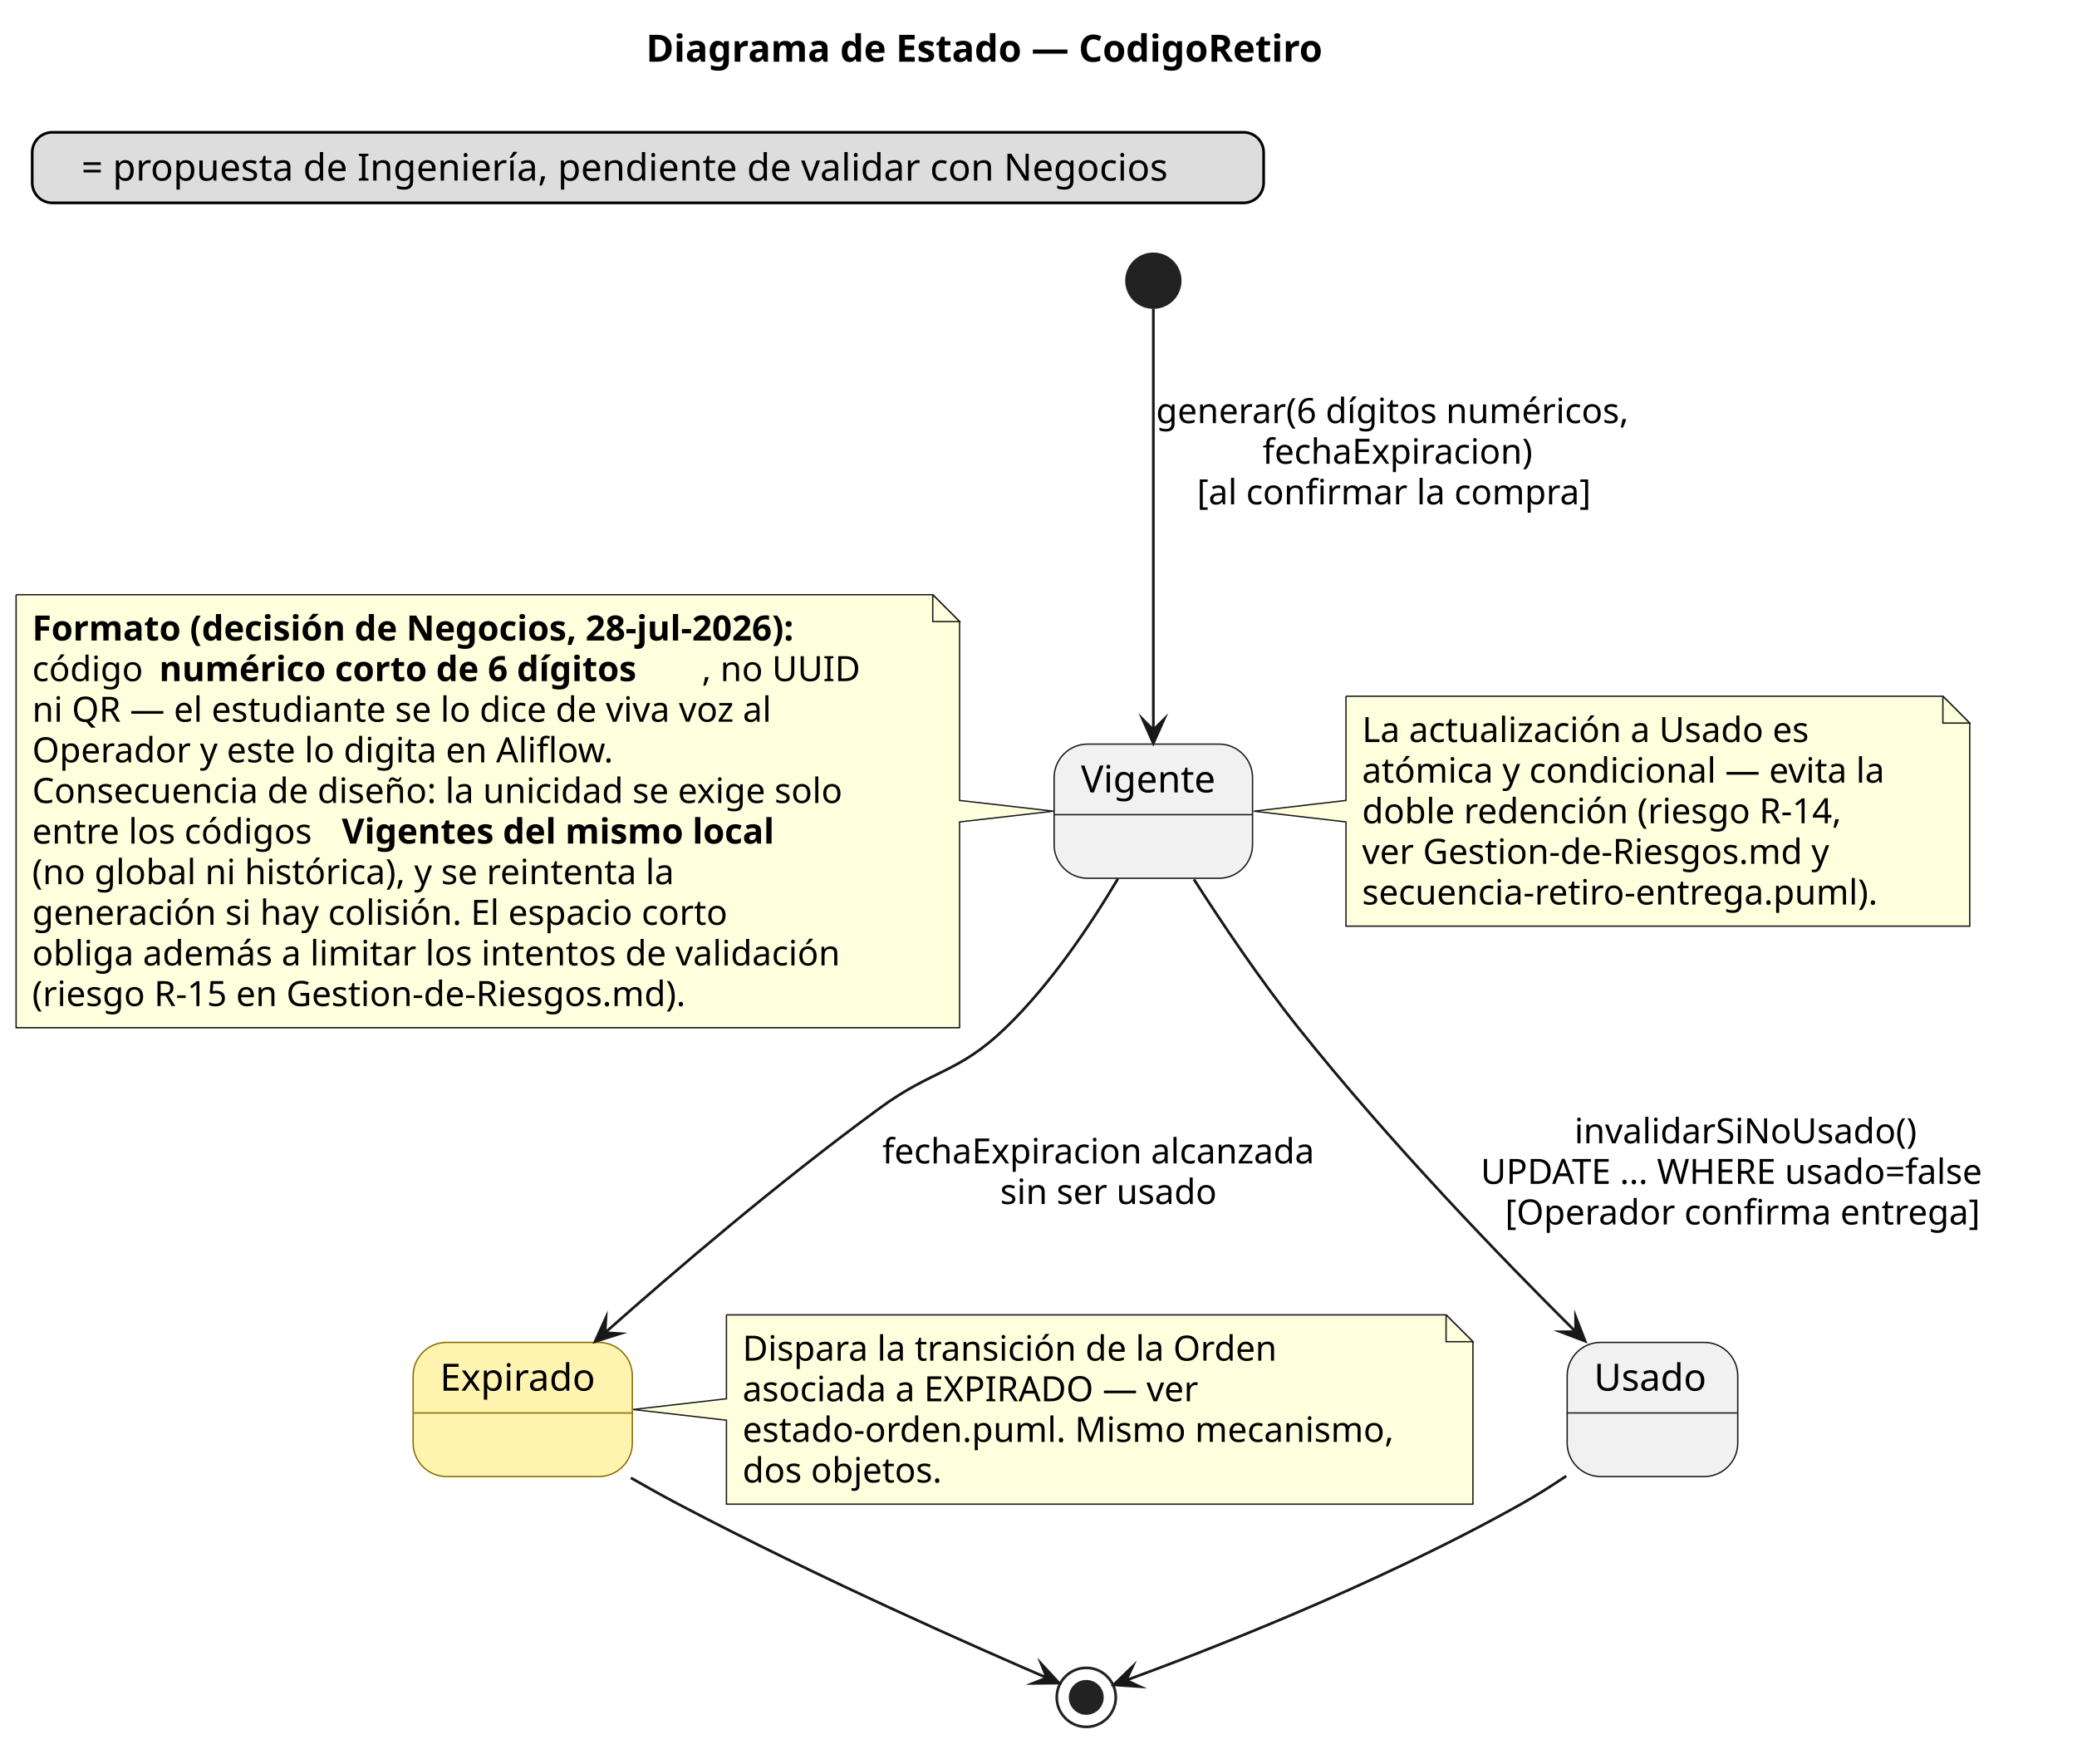
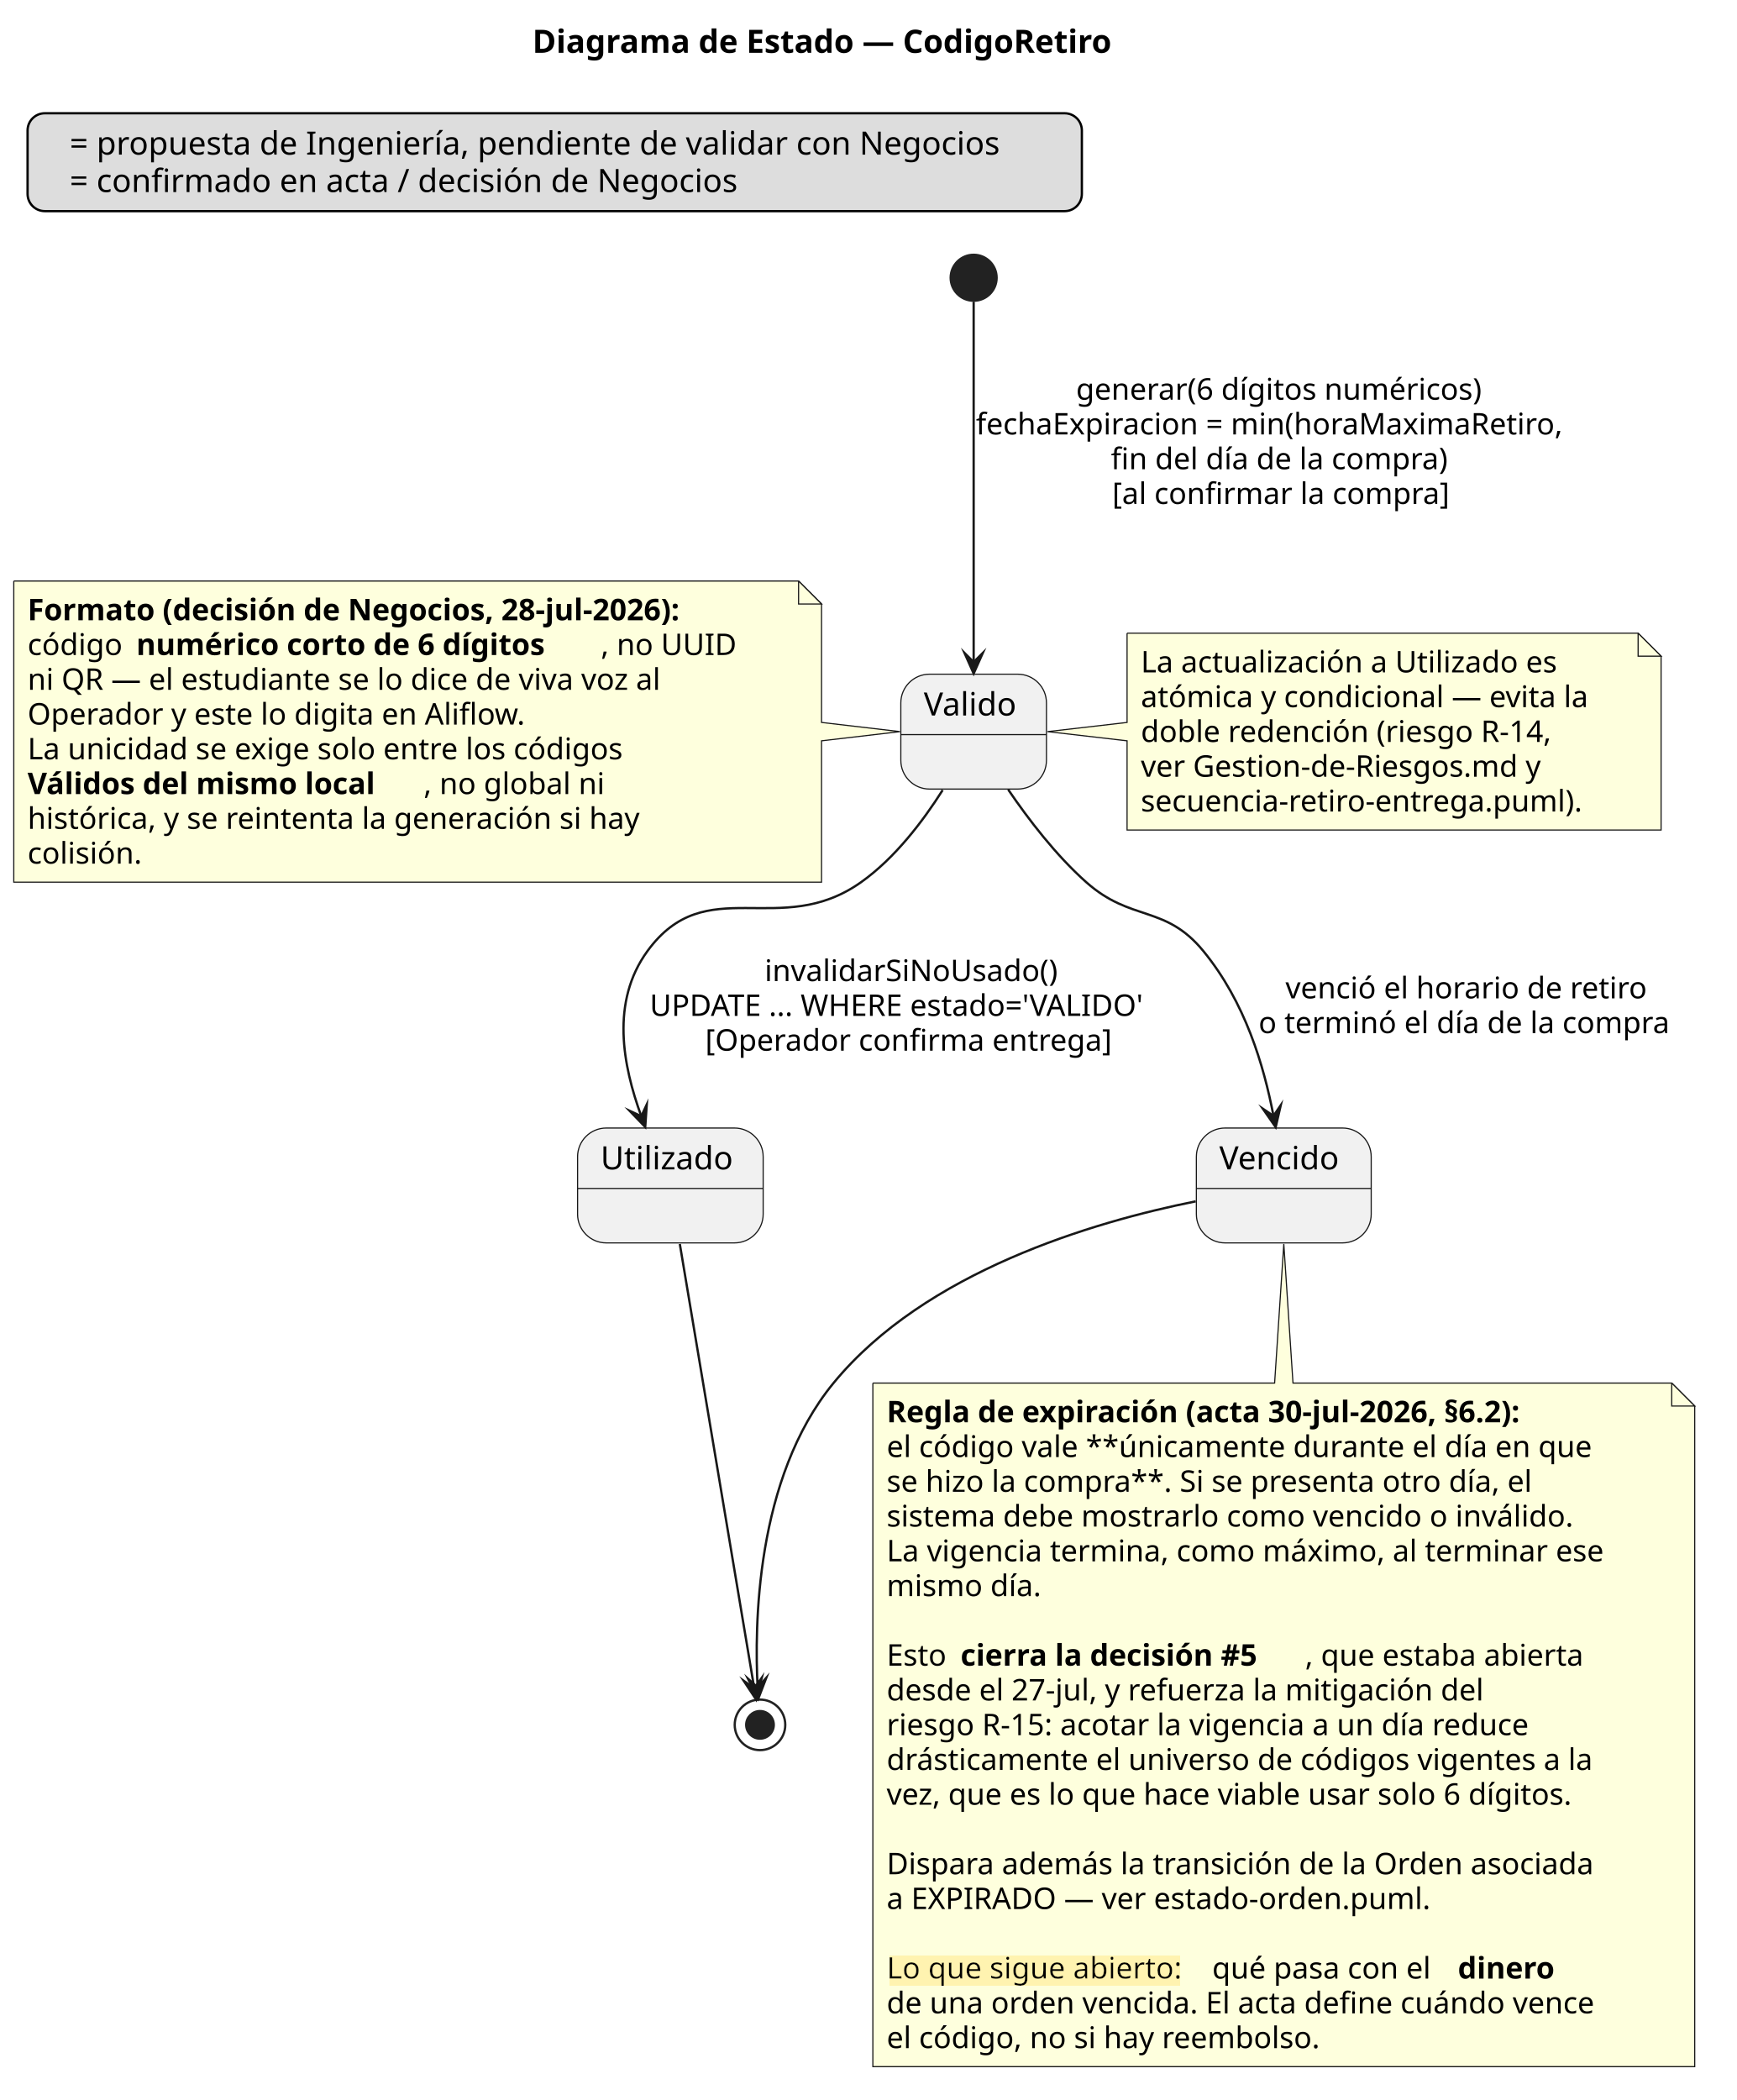
- <svg xmlns="http://www.w3.org/2000/svg" version="1.1" data-diagram-type="STATE" style="width:774px;height:657px;background:#FFFFFF;" width="774px" height="657px" viewBox="0 0 774 657" zoomAndPan="magnify" preserveAspectRatio="none" contentStyleType="text/css">
+ <svg xmlns="http://www.w3.org/2000/svg" version="1.1" data-diagram-type="STATE" style="width:756px;height:914px;background:#FFFFFF;" width="756px" height="914px" viewBox="0 0 756 914" zoomAndPan="magnify" preserveAspectRatio="none" contentStyleType="text/css">
  <defs>
-     <filter id="b1bjf6ti3e1fy20" x="0" y="0" width="1" height="1">
+     <filter id="b2jfjqkpe7c200" x="0" y="0" width="1" height="1">
      <feFlood flood-color="#FFF3B0" result="flood" />
+       <feComposite in="SourceGraphic" in2="flood" operator="over" />
+     </filter>
+     <filter id="b2jfjqkpe7c201" x="0" y="0" width="1" height="1">
+       <feFlood flood-color="#F1F1F1" result="flood" />
      <feComposite in="SourceGraphic" in2="flood" operator="over" />
    </filter>
  </defs>
  <g font-family="sans-serif" lengthAdjust="spacing">
    <g class="title" data-source-line="1">
-       <text x="240.747" y="22.995" fill="#000" font-size="14" textLength="285.605" font-weight="700">Diagrama de Estado — CodigoRetiro</text>
+       <text x="231.723" y="22.995" fill="#000" font-size="14" textLength="285.605" font-weight="700">Diagrama de Estado — CodigoRetiro</text>
    </g>
    <g class="legend" data-source-line="8">
-       <rect x="12" y="49.297" width="458.902" height="26.297" fill="#DDD" style="stroke:#000;stroke-width:1;" rx="7.5" ry="7.5" />
-       <text x="17" y="67.292" fill="#000" font-size="14" textLength="8.9" filter="url(#b1bjf6ti3e1fy20)">  </text>
+       <rect x="12" y="49.297" width="458.902" height="42.594" fill="#DDD" style="stroke:#000;stroke-width:1;" rx="7.5" ry="7.5" />
+       <text x="17" y="67.292" fill="#000" font-size="14" textLength="8.9" filter="url(#b2jfjqkpe7c200)">  </text>
      <text x="30.351" y="67.292" fill="#000" font-size="14" textLength="435.552">= propuesta de Ingeniería, pendiente de validar con Negocios</text>
+       <text x="17" y="83.589" fill="#000" font-size="14" textLength="8.9" filter="url(#b2jfjqkpe7c201)">  </text>
+       <text x="30.351" y="83.589" fill="#000" font-size="14" textLength="314.002">= confirmado en acta / decisión de Negocios</text>
    </g>
-     <g class="entity" data-qualified-name="Expirado" id="ent0001" data-source-line="12">
-       <rect x="153.95" y="500.184" width="81.694" height="50" fill="#FFF3B0" style="stroke:#8A6D00;stroke-width:0.5;" rx="12.5" ry="12.5" />
-       <line x1="153.95" y1="526.481" x2="235.644" y2="526.481" style="stroke:#8A6D00;stroke-width:0.5;" />
-       <text x="163.95" y="518.179" fill="#000" font-size="14" textLength="61.694">Expirado</text>
+     <g class="start_entity" data-qualified-name=".start." id="ent0001" data-source-line="13">
+       <ellipse cx="423.8" cy="120.891" rx="10" ry="10" fill="#222" style="stroke:#222;stroke-width:1;" />
    </g>
-     <g class="start_entity" data-qualified-name=".start." id="ent0002" data-source-line="14">
-       <ellipse cx="429.8" cy="104.594" rx="10" ry="10" fill="#222" style="stroke:#222;stroke-width:1;" />
+     <g class="entity" data-qualified-name="Valido" id="ent0002" data-source-line="13">
+       <rect x="392.1" y="293.431" width="63.388" height="50" fill="#F1F1F1" style="stroke:#181818;stroke-width:0.5;" rx="12.5" ry="12.5" />
+       <line x1="392.1" y1="319.728" x2="455.488" y2="319.728" style="stroke:#181818;stroke-width:0.5;" />
+       <text x="402.1" y="311.426" fill="#000" font-size="14" textLength="43.388">Valido</text>
    </g>
-     <g class="entity" data-qualified-name="Vigente" id="ent0003" data-source-line="14">
-       <rect x="392.82" y="277.254" width="73.942" height="50" fill="#F1F1F1" style="stroke:#181818;stroke-width:0.5;" rx="12.5" ry="12.5" />
-       <line x1="392.82" y1="303.551" x2="466.762" y2="303.551" style="stroke:#181818;stroke-width:0.5;" />
-       <text x="402.82" y="295.249" fill="#000" font-size="14" textLength="53.942">Vigente</text>
+     <g class="entity" data-qualified-name="Utilizado" id="ent0004" data-source-line="15">
+       <rect x="251.4" y="490.961" width="80.785" height="50" fill="#F1F1F1" style="stroke:#181818;stroke-width:0.5;" rx="12.5" ry="12.5" />
+       <line x1="251.4" y1="517.258" x2="332.185" y2="517.258" style="stroke:#181818;stroke-width:0.5;" />
+       <text x="261.4" y="508.956" fill="#000" font-size="14" textLength="60.785">Utilizado</text>
    </g>
-     <g class="entity" data-qualified-name="Usado" id="ent0005" data-source-line="16">
-       <rect x="584.01" y="500.184" width="63.572" height="50" fill="#F1F1F1" style="stroke:#181818;stroke-width:0.5;" rx="12.5" ry="12.5" />
-       <line x1="584.01" y1="526.481" x2="647.582" y2="526.481" style="stroke:#181818;stroke-width:0.5;" />
-       <text x="594.01" y="518.179" fill="#000" font-size="14" textLength="43.572">Usado</text>
+     <g class="entity" data-qualified-name="Vencido" id="ent0006" data-source-line="17">
+       <rect x="520.74" y="490.961" width="76.103" height="50" fill="#F1F1F1" style="stroke:#181818;stroke-width:0.5;" rx="12.5" ry="12.5" />
+       <line x1="520.74" y1="517.258" x2="596.843" y2="517.258" style="stroke:#181818;stroke-width:0.5;" />
+       <text x="530.74" y="508.956" fill="#000" font-size="14" textLength="56.103">Vencido</text>
    </g>
-     <g class="end_entity" data-qualified-name=".end." id="ent0008" data-source-line="20">
-       <ellipse cx="404.8" cy="632.454" rx="11" ry="11" fill="none" style="stroke:#222;stroke-width:1;" />
-       <ellipse cx="404.8" cy="632.454" rx="6" ry="6" fill="#222" style="stroke:#222;stroke-width:1;" />
+     <g class="end_entity" data-qualified-name=".end." id="ent0008" data-source-line="19">
+       <ellipse cx="330.8" cy="750.721" rx="11" ry="11" fill="none" style="stroke:#222;stroke-width:1;" />
+       <ellipse cx="330.8" cy="750.721" rx="6" ry="6" fill="#222" style="stroke:#222;stroke-width:1;" />
    </g>
-     <g class="entity" data-qualified-name="GMN11" id="ent0012" data-source-line="24">
-       <path d="M501.58,259.424 L501.58,298.254 L467.25,302.254 L501.58,306.254 L501.58,345.088 A0,0 0 0 0 501.58,345.088 L734.02,345.088 A0,0 0 0 0 734.02,345.088 L734.02,269.424 L724.02,259.424 L501.58,259.424 A0,0 0 0 0 501.58,259.424" style="stroke:#181818;stroke-width:0.5;" fill="#FEFFDD" />
-       <path d="M724.02,259.424 L724.02,269.424 L734.02,269.424 L724.02,259.424" style="stroke:#181818;stroke-width:0.5;" fill="#FEFFDD" />
-       <text x="507.58" y="276.491" fill="#000" font-size="13" textLength="180.318">La actualización a Usado es</text>
-       <text x="507.58" y="291.623" fill="#000" font-size="13" textLength="211.44">atómica y condicional — evita la</text>
-       <text x="507.58" y="306.756" fill="#000" font-size="13" textLength="192.651">doble redención (riesgo R-14,</text>
-       <text x="507.58" y="321.889" fill="#000" font-size="13" textLength="187.814">ver Gestion-de-Riesgos.md y</text>
-       <text x="507.58" y="337.022" fill="#000" font-size="13" textLength="206.851">secuencia-retiro-entrega.puml).</text>
+     <g class="entity" data-qualified-name="GMN11" id="ent0012" data-source-line="23">
+       <path d="M490.58,275.591 L490.58,314.431 L455.96,318.431 L490.58,322.431 L490.58,361.255 A0,0 0 0 0 490.58,361.255 L723.02,361.255 A0,0 0 0 0 723.02,361.255 L723.02,285.591 L713.02,275.591 L490.58,275.591 A0,0 0 0 0 490.58,275.591" style="stroke:#181818;stroke-width:0.5;" fill="#FEFFDD" />
+       <path d="M713.02,275.591 L713.02,285.591 L723.02,285.591 L713.02,275.591" style="stroke:#181818;stroke-width:0.5;" fill="#FEFFDD" />
+       <text x="496.58" y="292.658" fill="#000" font-size="13" textLength="196.301">La actualización a Utilizado es</text>
+       <text x="496.58" y="307.79" fill="#000" font-size="13" textLength="211.44">atómica y condicional — evita la</text>
+       <text x="496.58" y="322.923" fill="#000" font-size="13" textLength="192.651">doble redención (riesgo R-14,</text>
+       <text x="496.58" y="338.056" fill="#000" font-size="13" textLength="187.814">ver Gestion-de-Riesgos.md y</text>
+       <text x="496.58" y="353.189" fill="#000" font-size="13" textLength="206.851">secuencia-retiro-entrega.puml).</text>
    </g>
-     <g class="entity" data-qualified-name="GMN14" id="ent0015" data-source-line="32">
-       <path d="M6,221.594 L6,382.922 A0,0 0 0 0 6,382.922 L357.592,382.922 A0,0 0 0 0 357.592,382.922 L357.592,306.254 L392.58,302.254 L357.592,298.254 L357.592,231.594 L347.592,221.594 L6,221.594 A0,0 0 0 0 6,221.594" style="stroke:#181818;stroke-width:0.5;" fill="#FEFFDD" />
-       <path d="M347.592,221.594 L347.592,231.594 L357.592,231.594 L347.592,221.594" style="stroke:#181818;stroke-width:0.5;" fill="#FEFFDD" />
-       <text x="12" y="238.661" fill="#000" font-size="13" textLength="330.592" font-weight="700">Formato (decisión de Negocios, 28-jul-2026):</text>
-       <text x="12" y="253.793" fill="#000" font-size="13" textLength="43.17">código</text>
-       <text x="59.303" y="253.793" fill="#000" font-size="13" textLength="202.249" font-weight="700">numérico corto de 6 dígitos</text>
-       <text x="261.552" y="253.793" fill="#000" font-size="13" textLength="61.464">, no UUID</text>
-       <text x="12" y="268.926" fill="#000" font-size="13" textLength="301.063">ni QR — el estudiante se lo dice de viva voz al</text>
-       <text x="12" y="284.059" fill="#000" font-size="13" textLength="233.314">Operador y este lo digita en Aliflow.</text>
-       <text x="12" y="299.192" fill="#000" font-size="13" textLength="326.289">Consecuencia de diseño: la unicidad se exige solo</text>
-       <text x="12" y="314.325" fill="#000" font-size="13" textLength="111.224">entre los códigos</text>
-       <text x="127.356" y="314.325" fill="#000" font-size="13" textLength="183.358" font-weight="700">Vigentes del mismo local</text>
-       <text x="12" y="329.458" fill="#000" font-size="13" textLength="260.273">(no global ni histórica), y se reintenta la</text>
-       <text x="12" y="344.59" fill="#000" font-size="13" textLength="279.887">generación si hay colisión. El espacio corto</text>
-       <text x="12" y="359.723" fill="#000" font-size="13" textLength="323.718">obliga además a limitar los intentos de validación</text>
-       <text x="12" y="374.856" fill="#000" font-size="13" textLength="263.929">(riesgo R-15 en Gestion-de-Riesgos.md).</text>
+     <g class="entity" data-qualified-name="GMN14" id="ent0015" data-source-line="31">
+       <path d="M6,252.891 L6,383.953 A0,0 0 0 0 6,383.953 L357.592,383.953 A0,0 0 0 0 357.592,383.953 L357.592,322.431 L391.74,318.431 L357.592,314.431 L357.592,262.891 L347.592,252.891 L6,252.891 A0,0 0 0 0 6,252.891" style="stroke:#181818;stroke-width:0.5;" fill="#FEFFDD" />
+       <path d="M347.592,252.891 L347.592,262.891 L357.592,262.891 L347.592,252.891" style="stroke:#181818;stroke-width:0.5;" fill="#FEFFDD" />
+       <text x="12" y="269.958" fill="#000" font-size="13" textLength="330.592" font-weight="700">Formato (decisión de Negocios, 28-jul-2026):</text>
+       <text x="12" y="285.09" fill="#000" font-size="13" textLength="43.17">código</text>
+       <text x="59.303" y="285.09" fill="#000" font-size="13" textLength="202.249" font-weight="700">numérico corto de 6 dígitos</text>
+       <text x="261.552" y="285.09" fill="#000" font-size="13" textLength="61.464">, no UUID</text>
+       <text x="12" y="300.223" fill="#000" font-size="13" textLength="301.063">ni QR — el estudiante se lo dice de viva voz al</text>
+       <text x="12" y="315.356" fill="#000" font-size="13" textLength="233.314">Operador y este lo digita en Aliflow.</text>
+       <text x="12" y="330.489" fill="#000" font-size="13" textLength="279.03">La unicidad se exige solo entre los códigos</text>
+       <text x="12" y="345.622" fill="#000" font-size="13" textLength="172.415" font-weight="700">Válidos del mismo local</text>
+       <text x="184.415" y="345.622" fill="#000" font-size="13" textLength="84.221">, no global ni</text>
+       <text x="12" y="360.754" fill="#000" font-size="13" textLength="289.472">histórica, y se reintenta la generación si hay</text>
+       <text x="12" y="375.887" fill="#000" font-size="13" textLength="53.035">colisión.</text>
    </g>
-     <g class="entity" data-qualified-name="GMN17" id="ent0018" data-source-line="45">
-       <path d="M270.71,489.924 L270.71,521.184 L235.95,525.184 L270.71,529.184 L270.71,560.455 A0,0 0 0 0 270.71,560.455 L548.892,560.455 A0,0 0 0 0 548.892,560.455 L548.892,499.924 L538.892,489.924 L270.71,489.924 A0,0 0 0 0 270.71,489.924" style="stroke:#181818;stroke-width:0.5;" fill="#FEFFDD" />
-       <path d="M538.892,489.924 L538.892,499.924 L548.892,499.924 L538.892,489.924" style="stroke:#181818;stroke-width:0.5;" fill="#FEFFDD" />
-       <text x="276.71" y="506.991" fill="#000" font-size="13" textLength="214.043">Dispara la transición de la Orden</text>
-       <text x="276.71" y="522.123" fill="#000" font-size="13" textLength="183.13">asociada a EXPIRADO — ver</text>
-       <text x="276.71" y="537.256" fill="#000" font-size="13" textLength="257.182">estado-orden.puml. Mismo mecanismo,</text>
-       <text x="276.71" y="552.389" fill="#000" font-size="13" textLength="78.882">dos objetos.</text>
+     <g class="entity" data-qualified-name="GMN17" id="ent0018" data-source-line="42">
+       <path d="M379.93,601.961 L379.93,899.484 A0,0 0 0 0 379.93,899.484 L737.654,899.484 A0,0 0 0 0 737.654,899.484 L737.654,611.961 L727.654,601.961 L562.8,601.961 L558.8,541.431 L554.8,601.961 L379.93,601.961 A0,0 0 0 0 379.93,601.961" style="stroke:#181818;stroke-width:0.5;" fill="#FEFFDD" />
+       <path d="M727.654,601.961 L727.654,611.961 L737.654,611.961 L727.654,601.961" style="stroke:#181818;stroke-width:0.5;" fill="#FEFFDD" />
+       <text x="385.93" y="619.028" fill="#000" font-size="13" textLength="324.854" font-weight="700">Regla de expiración (acta 30-jul-2026, §6.2):</text>
+       <text x="385.93" y="634.16" fill="#000" font-size="13" textLength="328.612">el código vale **únicamente durante el día en que</text>
+       <text x="385.93" y="649.293" fill="#000" font-size="13" textLength="302.853">se hizo la compra**. Si se presenta otro día, el</text>
+       <text x="385.93" y="664.426" fill="#000" font-size="13" textLength="320.525">sistema debe mostrarlo como vencido o inválido.</text>
+       <text x="385.93" y="679.559" fill="#000" font-size="13" textLength="336.724">La vigencia termina, como máximo, al terminar ese</text>
+       <text x="385.93" y="694.692" fill="#000" font-size="13" textLength="71.76">mismo día.</text>
+       <text x="385.93" y="709.824" fill="#000" font-size="13"> </text>
+       <text x="385.93" y="724.957" fill="#000" font-size="13" textLength="28.038">Esto</text>
+       <text x="418.1" y="724.957" fill="#000" font-size="13" textLength="149.982" font-weight="700">cierra la decisión #5</text>
+       <text x="568.082" y="724.957" fill="#000" font-size="13" textLength="131.308">, que estaba abierta</text>
+       <text x="385.93" y="740.09" fill="#000" font-size="13" textLength="282.217">desde el 27-jul, y refuerza la mitigación del</text>
+       <text x="385.93" y="755.223" fill="#000" font-size="13" textLength="304.465">riesgo R-15: acotar la vigencia a un día reduce</text>
+       <text x="385.93" y="770.356" fill="#000" font-size="13" textLength="331.944">drásticamente el universo de códigos vigentes a la</text>
+       <text x="385.93" y="785.488" fill="#000" font-size="13" textLength="324.34">vez, que es lo que hace viable usar solo 6 dígitos.</text>
+       <text x="385.93" y="800.621" fill="#000" font-size="13"> </text>
+       <text x="385.93" y="815.754" fill="#000" font-size="13" textLength="331.563">Dispara además la transición de la Orden asociada</text>
+       <text x="385.93" y="830.887" fill="#000" font-size="13" textLength="253.043">a EXPIRADO — ver estado-orden.puml.</text>
+       <text x="385.93" y="846.02" fill="#000" font-size="13"> </text>
+       <text x="385.93" y="861.153" fill="#000" font-size="13" textLength="137.56" filter="url(#b2jfjqkpe7c200)">Lo que sigue abierto:</text>
+       <text x="527.622" y="861.153" fill="#000" font-size="13" textLength="102.794">qué pasa con el</text>
+       <text x="634.549" y="861.153" fill="#000" font-size="13" textLength="47.176" font-weight="700">dinero</text>
+       <text x="385.93" y="876.285" fill="#000" font-size="13" textLength="334.134">de una orden vencida. El acta define cuándo vence</text>
+       <text x="385.93" y="891.418" fill="#000" font-size="13" textLength="202.731">el código, no si hay reembolso.</text>
    </g>
-     <g class="link" data-entity-1="ent0002" data-entity-2="ent0003" id="lnk4" data-source-line="14" data-link-type="dependency">
-       <path d="M429.8,115.034 C429.8,144.194 429.8,228.504 429.8,271.974" style="stroke:#181818;stroke-width:1;" fill="none" id="*start*-to-Vigente" />
-       <polygon points="429.8,276.974,433.8,267.974,429.8,271.974,425.8,267.974,429.8,276.974" fill="#181818" style="stroke:#181818;stroke-width:1;stroke-linejoin:miter;stroke-miterlimit:10;" />
-       <text x="430.8" y="157.661" fill="#000" font-size="13" textLength="188.405">generar(6 dígitos numéricos,</text>
-       <text x="470.486" y="172.793" fill="#000" font-size="13" textLength="109.034">fechaExpiracion)</text>
-       <text x="446.066" y="187.926" fill="#000" font-size="13" textLength="157.873">[al confirmar la compra]</text>
+     <g class="link" data-entity-1="ent0001" data-entity-2="ent0002" id="lnk3" data-source-line="13" data-link-type="dependency">
+       <path d="M423.8,131.321 C423.8,160.471 423.8,244.721 423.8,288.161" style="stroke:#181818;stroke-width:1;" fill="none" id="*start*-to-Valido" />
+       <polygon points="423.8,293.161,427.8,284.161,423.8,288.161,419.8,284.161,423.8,293.161" fill="#181818" style="stroke:#181818;stroke-width:1;stroke-linejoin:miter;stroke-miterlimit:10;" />
+       <text x="468.377" y="173.958" fill="#000" font-size="13" textLength="189.344">generar(6 dígitos numéricos)</text>
+       <text x="424.8" y="189.09" fill="#000" font-size="13" textLength="276.498">fechaExpiracion = min(horaMaximaRetiro,</text>
+       <text x="483.544" y="204.223" fill="#000" font-size="13" textLength="159.009">fin del día de la compra)</text>
+       <text x="484.113" y="219.356" fill="#000" font-size="13" textLength="157.873">[al confirmar la compra]</text>
    </g>
-     <g class="link" data-entity-1="ent0003" data-entity-2="ent0005" id="lnk6" data-source-line="16" data-link-type="dependency">
-       <path d="M444.92,327.654 C455.27,343.794 469.62,365.164 483.8,382.924 C518.34,426.214 559.644,468.859 587.164,496.209" style="stroke:#181818;stroke-width:1;" fill="none" id="Vigente-to-Usado" />
-       <polygon points="590.71,499.734,587.146,490.552,587.164,496.209,581.507,496.227,590.71,499.734" fill="#181818" style="stroke:#181818;stroke-width:1;stroke-linejoin:miter;stroke-miterlimit:10;" />
-       <text x="586.728" y="425.991" fill="#000" font-size="13" textLength="136.443">invalidarSiNoUsado()</text>
-       <text x="551.8" y="441.123" fill="#000" font-size="13" textLength="206.299">UPDATE ... WHERE usado=false</text>
-       <text x="560.874" y="456.256" fill="#000" font-size="13" textLength="188.151">[Operador confirma entrega]</text>
+     <g class="link" data-entity-1="ent0002" data-entity-2="ent0004" id="lnk5" data-source-line="15" data-link-type="dependency">
+       <path d="M410.31,343.881 C401.74,357.411 389.49,373.541 374.8,383.961 C339.37,409.071 307.36,378.851 281.8,413.961 C265.72,436.041 271.066,463.704 279.136,485.814" style="stroke:#181818;stroke-width:1;" fill="none" id="Valido-to-Utilizado" />
+       <polygon points="280.85,490.511,281.522,480.685,279.136,485.814,274.007,483.428,280.85,490.511" fill="#181818" style="stroke:#181818;stroke-width:1;stroke-linejoin:miter;stroke-miterlimit:10;" />
+       <text x="332.82" y="427.028" fill="#000" font-size="13" textLength="136.443">invalidarSiNoUsado()</text>
+       <text x="282.8" y="442.16" fill="#000" font-size="13" textLength="236.482">UPDATE ... WHERE estado='VALIDO'</text>
+       <text x="306.966" y="457.293" fill="#000" font-size="13" textLength="188.151">[Operador confirma entrega]</text>
    </g>
-     <g class="link" data-entity-1="ent0003" data-entity-2="ent0001" id="lnk7" data-source-line="18" data-link-type="dependency">
-       <path d="M416.58,327.444 C406.59,344.294 391.73,366.584 374.8,382.924 C356.96,400.124 347.79,398.274 327.8,412.924 C289.55,440.944 251.763,473.288 225.473,496.578" style="stroke:#181818;stroke-width:1;" fill="none" id="Vigente-to-Expirado" />
-       <polygon points="221.73,499.894,231.119,496.92,225.473,496.578,225.814,490.932,221.73,499.894" fill="#181818" style="stroke:#181818;stroke-width:1;stroke-linejoin:miter;stroke-miterlimit:10;" />
-       <text x="328.8" y="433.491" fill="#000" font-size="13" textLength="174.034">fechaExpiracion alcanzada</text>
-       <text x="372.723" y="448.623" fill="#000" font-size="13" textLength="86.188">sin ser usado</text>
+     <g class="link" data-entity-1="ent0002" data-entity-2="ent0006" id="lnk7" data-source-line="17" data-link-type="dependency">
+       <path d="M438.83,343.651 C447.66,356.621 459.65,372.281 472.8,383.961 C492.45,401.431 507.13,393.611 523.8,413.961 C542.02,436.211 550.064,463.631 554.314,485.681" style="stroke:#181818;stroke-width:1;" fill="none" id="Valido-to-Vencido" />
+       <polygon points="555.26,490.591,557.484,480.996,554.314,485.681,549.629,482.51,555.26,490.591" fill="#181818" style="stroke:#181818;stroke-width:1;stroke-linejoin:miter;stroke-miterlimit:10;" />
+       <text x="559.527" y="434.528" fill="#000" font-size="13" textLength="168.797">venció el horario de retiro</text>
+       <text x="547.8" y="449.66" fill="#000" font-size="13" textLength="192.251">o terminó el día de la compra</text>
    </g>
-     <g class="link" data-entity-1="ent0005" data-entity-2="ent0008" id="lnk9" data-source-line="20" data-link-type="dependency">
-       <path d="M583.69,549.964 C578.18,553.664 572.41,557.304 566.8,560.454 C511.91,591.274 445.736,616.546 419.686,626.076" style="stroke:#181818;stroke-width:1;" fill="none" id="Usado-to-*end*" />
-       <polygon points="414.99,627.794,424.816,628.458,419.686,626.076,422.068,620.945,414.99,627.794" fill="#181818" style="stroke:#181818;stroke-width:1;stroke-linejoin:miter;stroke-miterlimit:10;" />
+     <g class="link" data-entity-1="ent0004" data-entity-2="ent0008" id="lnk9" data-source-line="19" data-link-type="dependency">
+       <path d="M295.9,541.431 C304.34,591.851 322.553,700.54 328.303,734.81" style="stroke:#181818;stroke-width:1;" fill="none" id="Utilizado-to-*end*" />
+       <polygon points="329.13,739.741,331.586,730.203,328.303,734.81,323.696,731.527,329.13,739.741" fill="#181818" style="stroke:#181818;stroke-width:1;stroke-linejoin:miter;stroke-miterlimit:10;" />
    </g>
-     <g class="link" data-entity-1="ent0001" data-entity-2="ent0008" id="lnk10" data-source-line="21" data-link-type="dependency">
-       <path d="M235.08,550.654 C240.97,554.044 247,557.394 252.8,560.454 C305.09,588.034 365.438,614.535 390.078,625.155" style="stroke:#181818;stroke-width:1;" fill="none" id="Expirado-to-*end*" />
-       <polygon points="394.67,627.134,387.988,619.898,390.078,625.155,384.822,627.245,394.67,627.134" fill="#181818" style="stroke:#181818;stroke-width:1;stroke-linejoin:miter;stroke-miterlimit:10;" />
+     <g class="link" data-entity-1="ent0006" data-entity-2="ent0008" id="lnk10" data-source-line="20" data-link-type="dependency">
+       <path d="M520.45,522.871 C475.68,531.861 402.69,553.371 362.8,601.961 C328.65,643.541 328.41,708.287 329.77,734.417" style="stroke:#181818;stroke-width:1;" fill="none" id="Vencido-to-*end*" />
+       <polygon points="330.03,739.411,333.557,730.215,329.77,734.417,325.568,730.631,330.03,739.411" fill="#181818" style="stroke:#181818;stroke-width:1;stroke-linejoin:miter;stroke-miterlimit:10;" />
    </g>
  </g>
</svg>
